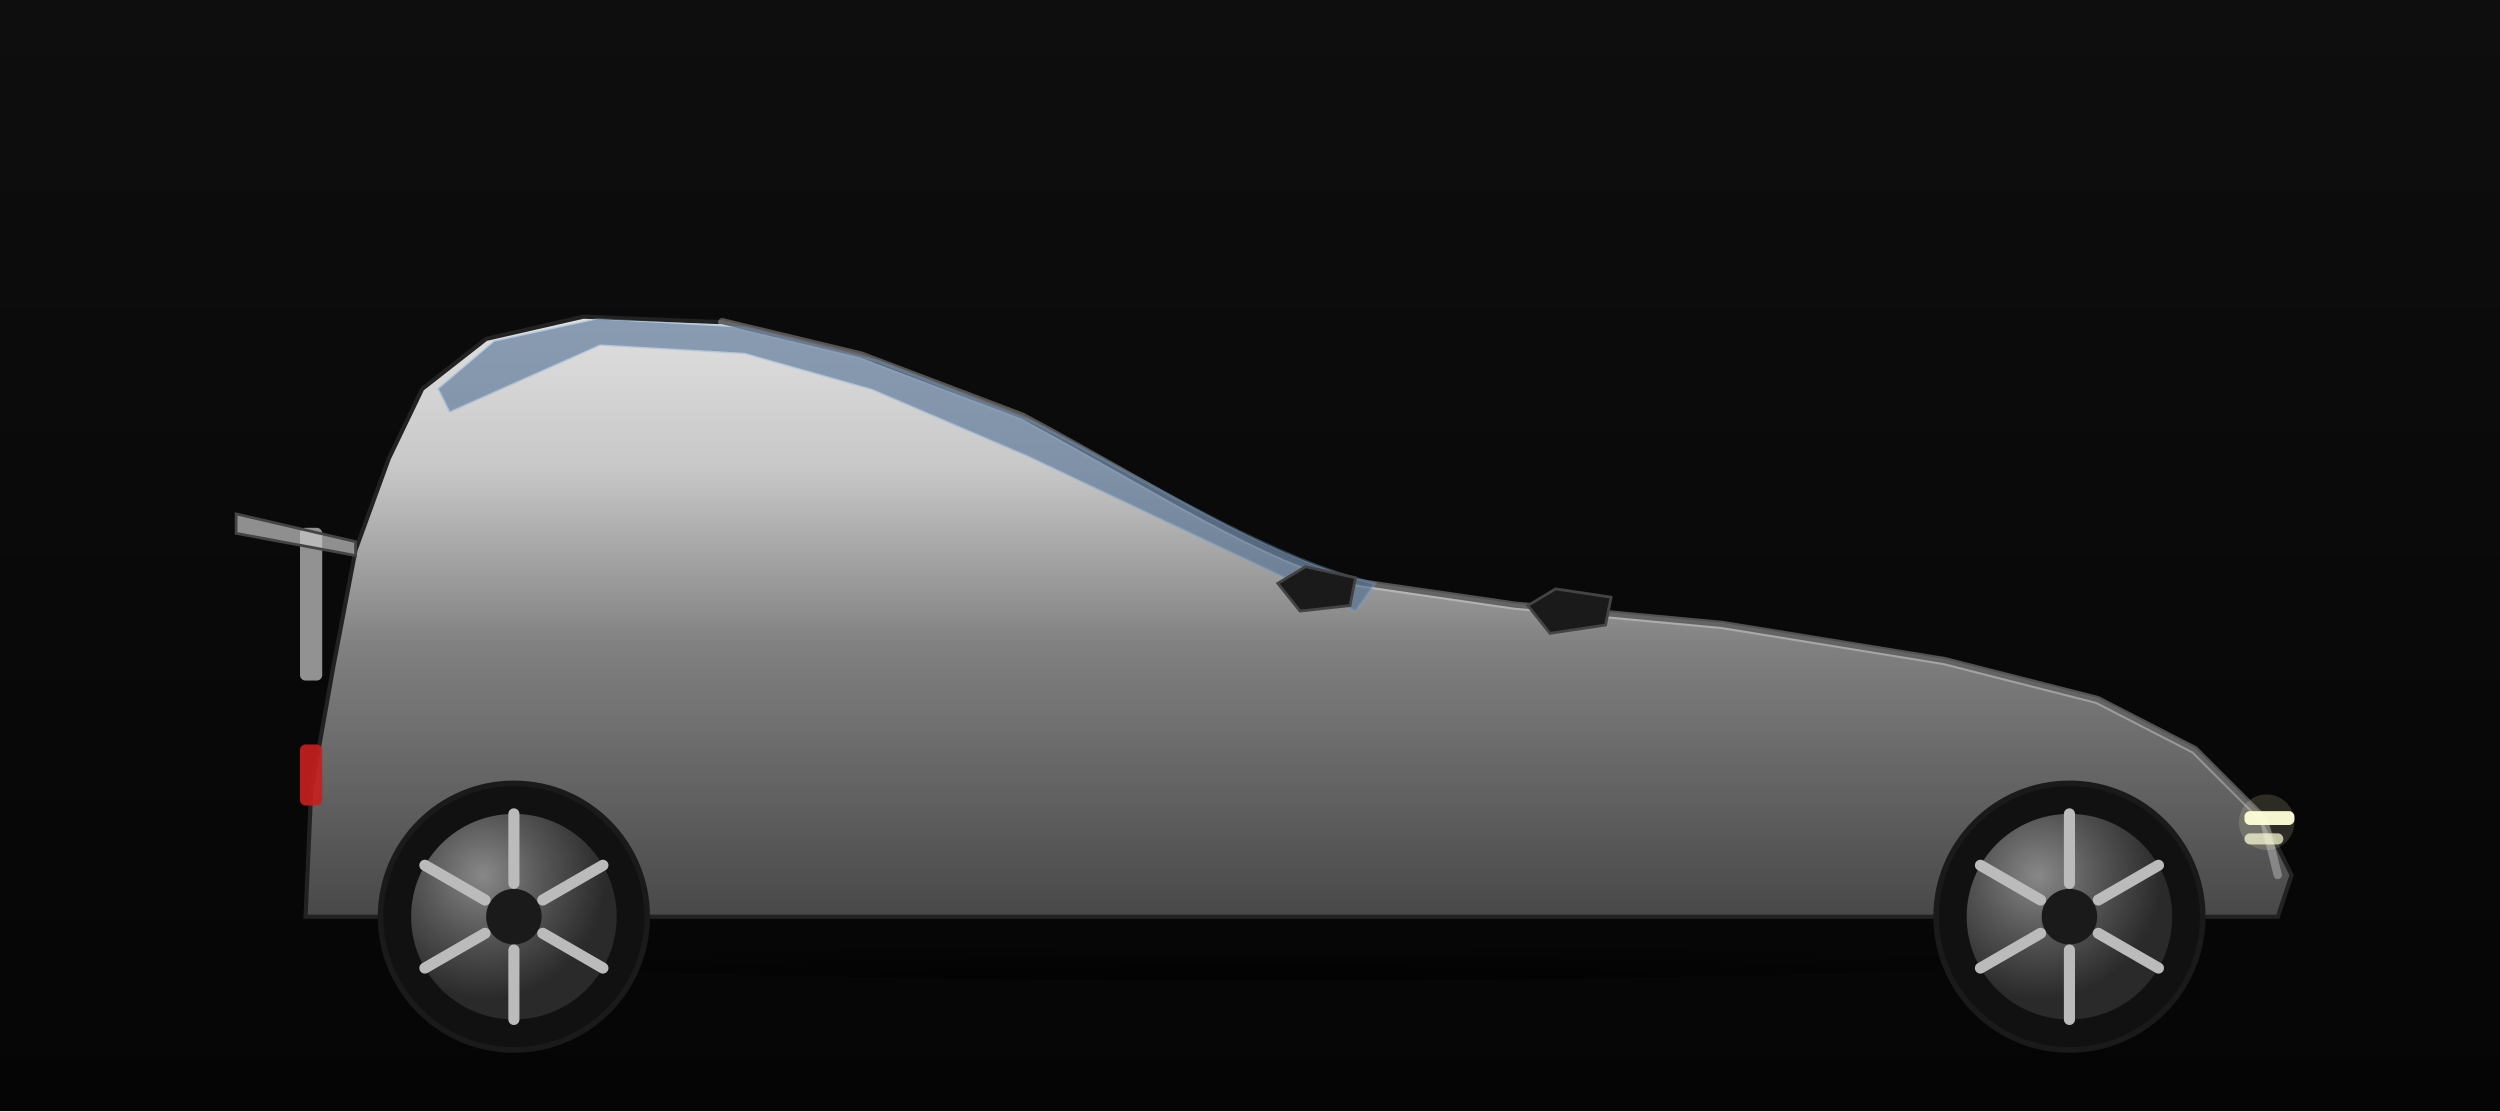
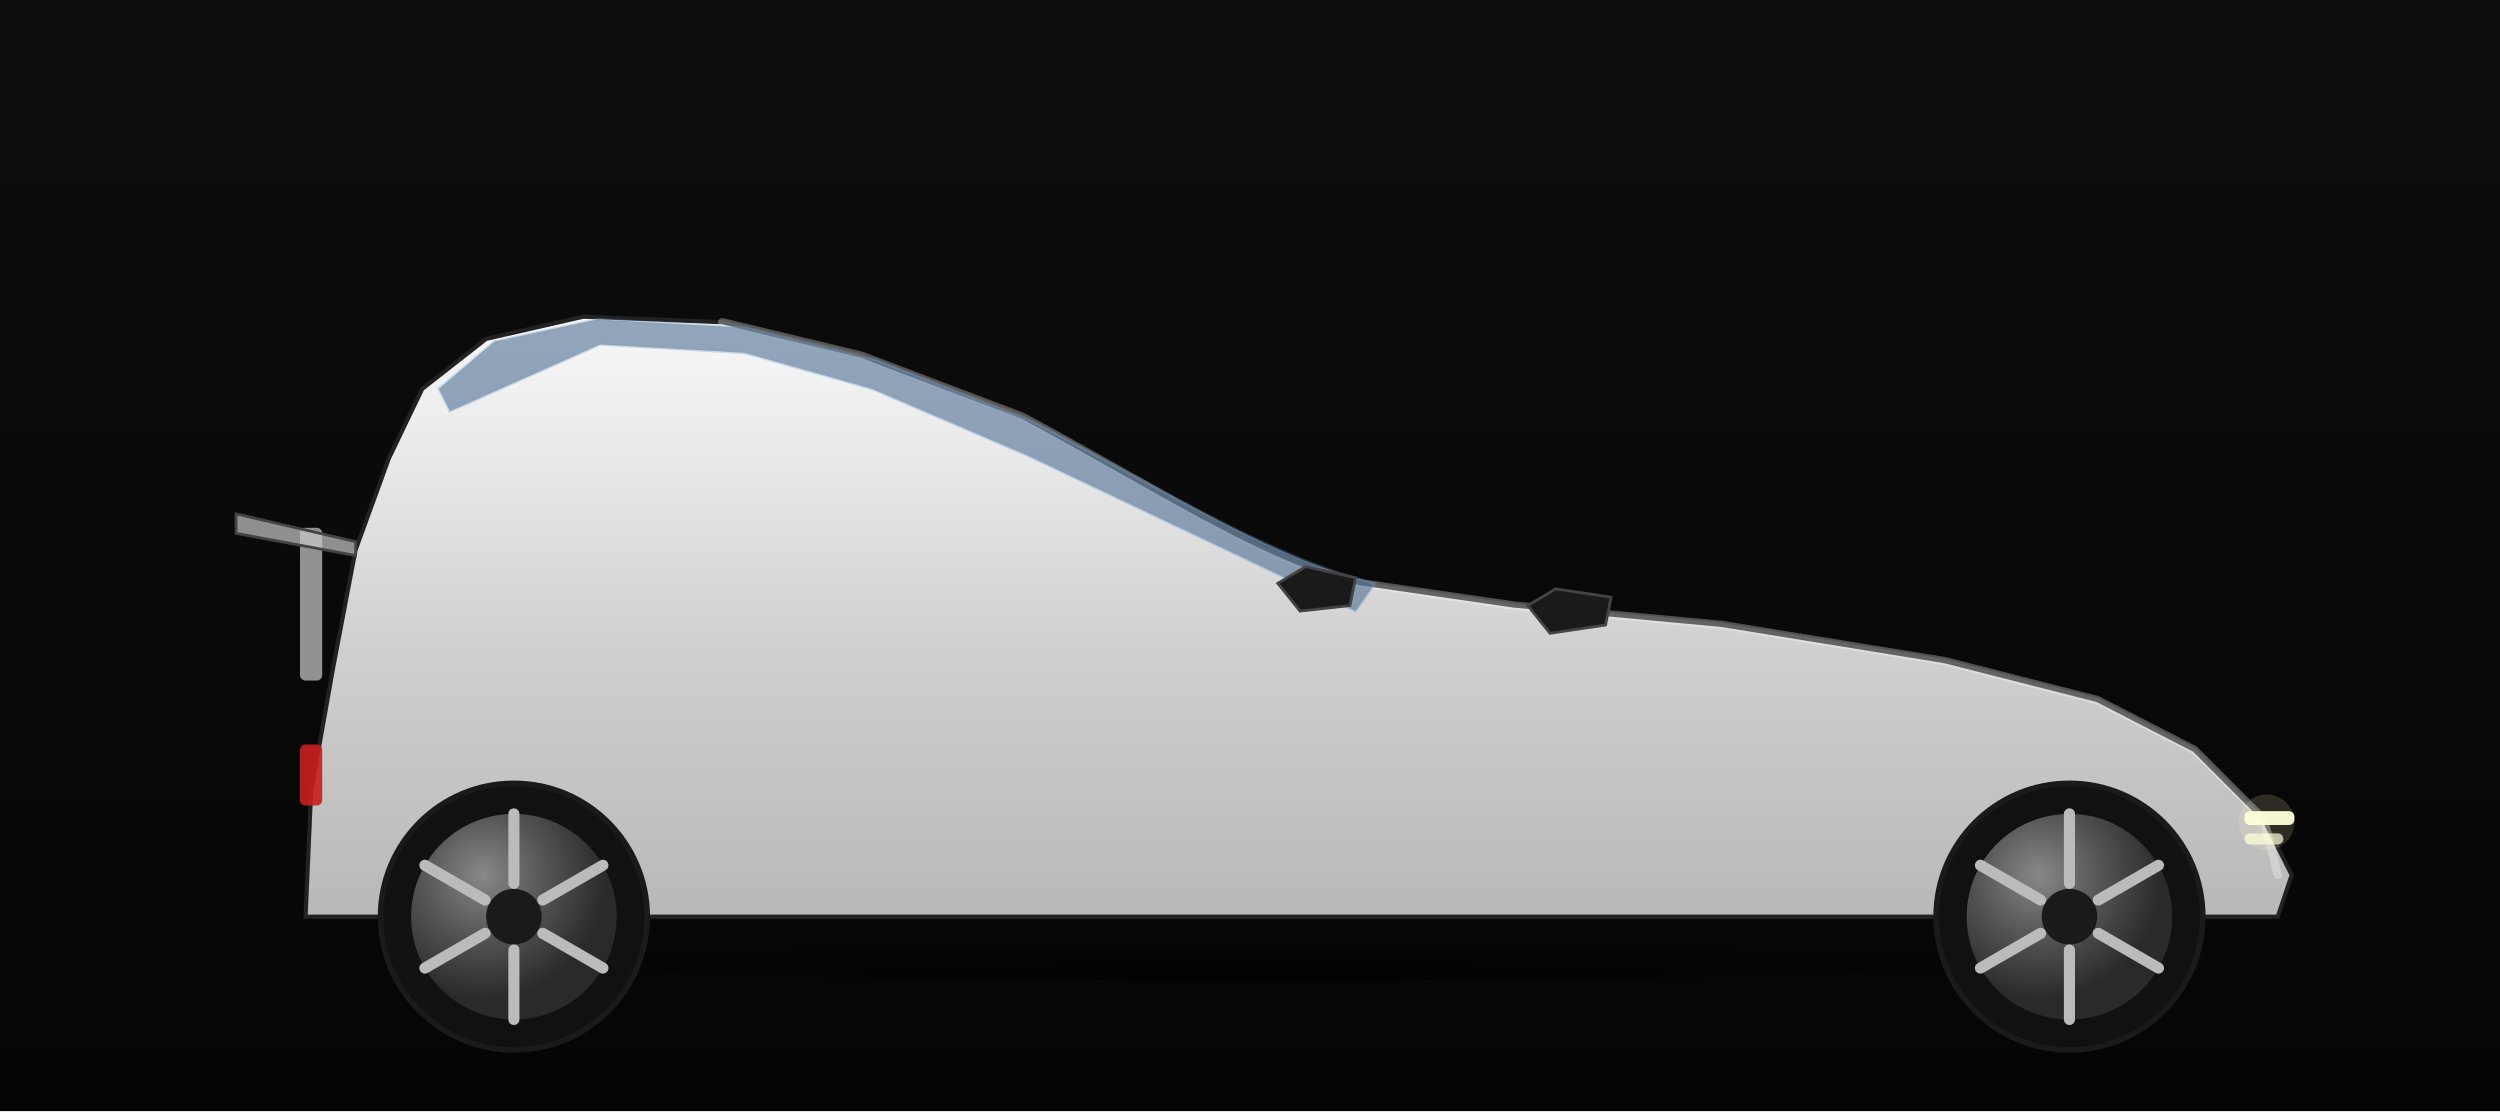
<svg xmlns="http://www.w3.org/2000/svg" viewBox="0 0 900 400">
  <defs>
    <linearGradient id="bg" x1="0" y1="0" x2="0" y2="1">
      <stop offset="0%" stop-color="#0e0e0e" />
      <stop offset="100%" stop-color="#050505" />
    </linearGradient>
    <linearGradient id="bd" x1="0.1" y1="0" x2="0.1" y2="1">
-       <stop offset="0%" stop-color="#e0e0e0" />
-       <stop offset="25%" stop-color="#c8c8c8" />
-       <stop offset="55%" stop-color="#808080" />
-       <stop offset="100%" stop-color="#484848" />
+       <stop offset="0%" stop-color="#f8f8f8" />
+       <stop offset="25%" stop-color="#e8e8e8" />
+       <stop offset="55%" stop-color="#d0d0d0" />
+       <stop offset="100%" stop-color="#b8b8b8" />
    </linearGradient>
    <radialGradient id="gs" cx="50%" cy="100%" r="55%">
      <stop offset="0%" stop-color="rgba(0,0,0,0.7)" />
      <stop offset="100%" stop-color="rgba(0,0,0,0)" />
    </radialGradient>
    <radialGradient id="wg" cx="35%" cy="30%" r="60%">
      <stop offset="0%" stop-color="#888" />
      <stop offset="50%" stop-color="#555" />
      <stop offset="100%" stop-color="#2a2a2a" />
    </radialGradient>
  </defs>
  <rect width="900" height="400" fill="url(#bg)" />
  <ellipse cx="455" cy="340" rx="352" ry="13" fill="url(#gs)" />
  <path d="M820,330 L825,315 L815,295 L790,270 L755,252 L700,238 L620,225 L545,218 L490,210 C455,202 415,175 368,150 L310,128 L260,116 L210,114 L175,122 L152,140 L140,165 L128,198 L120,240 L112,285 L110,330 Z" fill="url(#bd)" stroke="#222" stroke-width="1.5" />
  <rect x="108" y="190" width="8" height="55" rx="2" fill="rgba(180,180,180,0.8)" />
  <path d="M85,185 L128,195 L128,200 L85,192 Z" fill="rgba(200,200,200,0.7)" stroke="#444" stroke-width="1" />
  <path d="M820,315 L815,295 L790,270 L755,252 L700,238 L620,225 L545,218 L490,210 C455,202 415,175 368,150 L310,128 L260,116" fill="none" stroke="rgba(255,255,255,0.3)" stroke-width="3" stroke-linecap="round" />
  <path d="M495,210 C460,202 420,177 372,152 L316,130 L268,118 L215,115 L178,123 L158,140 L162,148 L216,124 L268,127 L314,140 L370,164 L488,220 Z" fill="rgba(80,110,145,0.6)" stroke="rgba(120,160,200,0.35)" stroke-width="1" />
  <path d="M550,218 L560,212 L580,215 L578,225 L558,228 Z" fill="#1a1a1a" stroke="#444" stroke-width="1" />
  <path d="M460,210 L470,204 L488,208 L486,218 L468,220 Z" fill="#1a1a1a" stroke="#444" stroke-width="1" />
  <circle cx="185" cy="330" r="48" fill="#111" stroke="#1a1a1a" stroke-width="2" />
  <circle cx="185" cy="330" r="37" fill="url(#wg)" />
  <circle cx="185" cy="330" r="10" fill="#1a1a1a" />
  <g transform="translate(185,330)">
    <line x1="0" y1="-37" x2="0" y2="-12" stroke="#bbb" stroke-width="4" stroke-linecap="round" />
    <line x1="0" y1="-37" x2="0" y2="-12" stroke="#bbb" stroke-width="4" stroke-linecap="round" transform="rotate(60)" />
    <line x1="0" y1="-37" x2="0" y2="-12" stroke="#bbb" stroke-width="4" stroke-linecap="round" transform="rotate(120)" />
    <line x1="0" y1="-37" x2="0" y2="-12" stroke="#bbb" stroke-width="4" stroke-linecap="round" transform="rotate(180)" />
    <line x1="0" y1="-37" x2="0" y2="-12" stroke="#bbb" stroke-width="4" stroke-linecap="round" transform="rotate(240)" />
    <line x1="0" y1="-37" x2="0" y2="-12" stroke="#bbb" stroke-width="4" stroke-linecap="round" transform="rotate(300)" />
  </g>
  <circle cx="745" cy="330" r="48" fill="#111" stroke="#1a1a1a" stroke-width="2" />
  <circle cx="745" cy="330" r="37" fill="url(#wg)" />
  <circle cx="745" cy="330" r="10" fill="#1a1a1a" />
  <g transform="translate(745,330)">
    <line x1="0" y1="-37" x2="0" y2="-12" stroke="#bbb" stroke-width="4" stroke-linecap="round" />
    <line x1="0" y1="-37" x2="0" y2="-12" stroke="#bbb" stroke-width="4" stroke-linecap="round" transform="rotate(60)" />
    <line x1="0" y1="-37" x2="0" y2="-12" stroke="#bbb" stroke-width="4" stroke-linecap="round" transform="rotate(120)" />
    <line x1="0" y1="-37" x2="0" y2="-12" stroke="#bbb" stroke-width="4" stroke-linecap="round" transform="rotate(180)" />
    <line x1="0" y1="-37" x2="0" y2="-12" stroke="#bbb" stroke-width="4" stroke-linecap="round" transform="rotate(240)" />
    <line x1="0" y1="-37" x2="0" y2="-12" stroke="#bbb" stroke-width="4" stroke-linecap="round" transform="rotate(300)" />
  </g>
  <rect x="808" y="292" width="18" height="5" rx="2" fill="rgba(255,255,220,0.95)" />
  <rect x="808" y="300" width="14" height="4" rx="2" fill="rgba(255,255,220,0.7)" />
  <circle cx="816" cy="296" r="10" fill="rgba(255,255,200,0.15)" />
  <rect x="108" y="268" width="8" height="22" rx="2" fill="rgba(200,30,30,0.9)" />
</svg>
